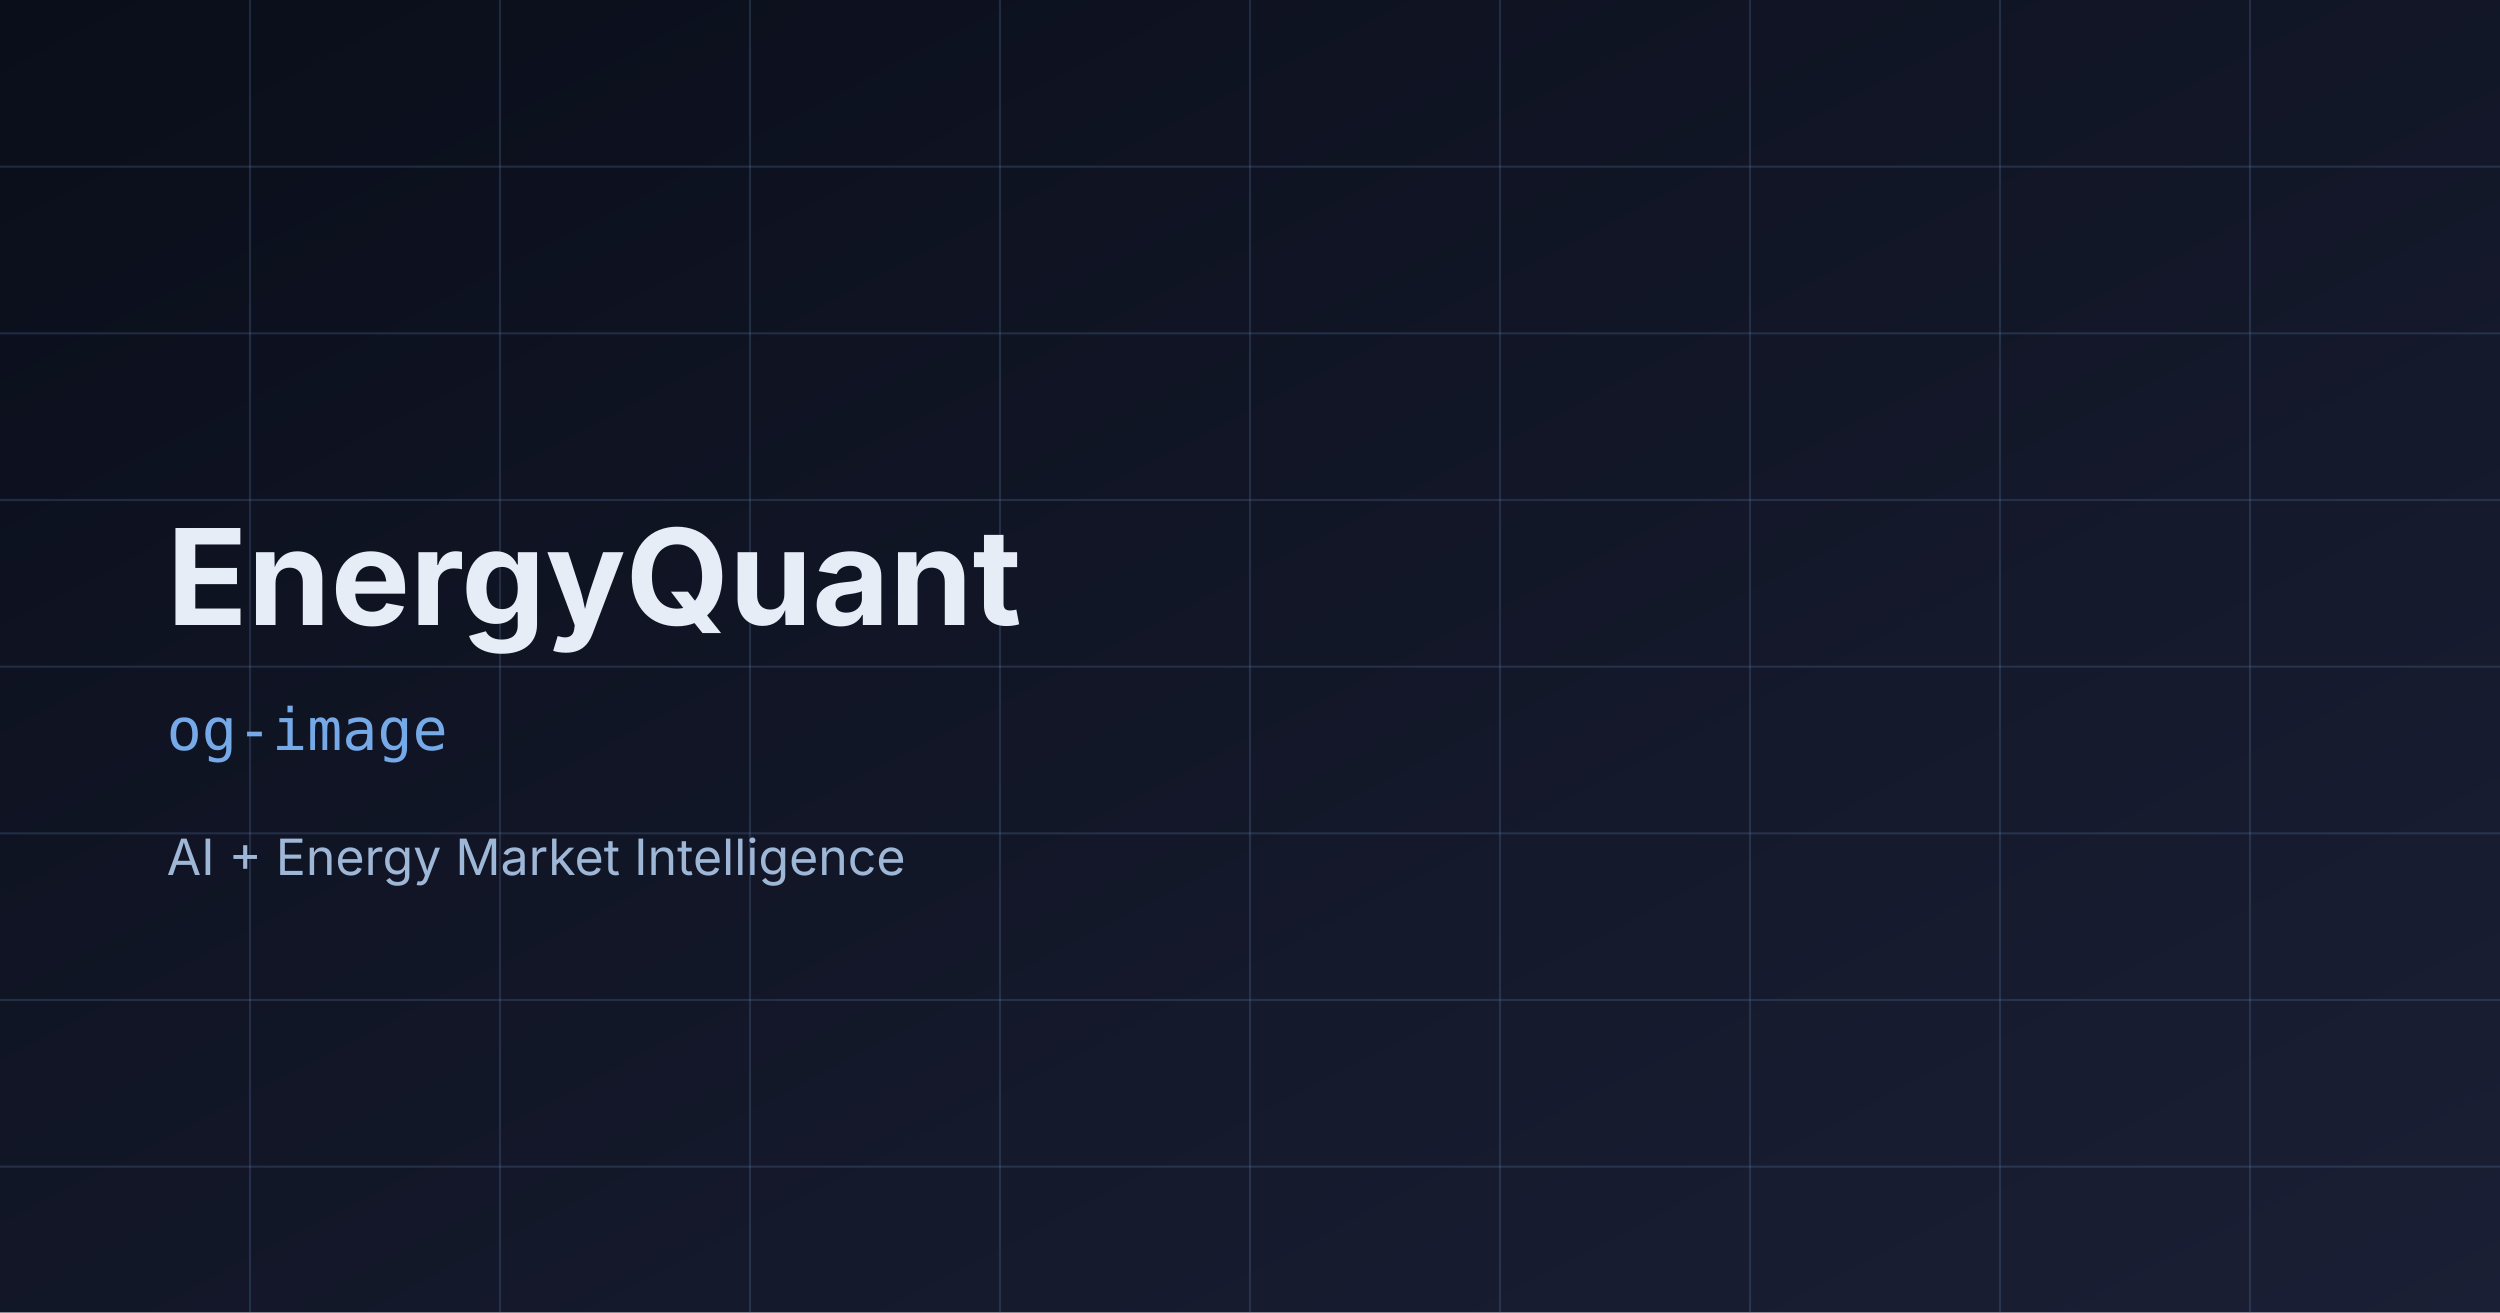
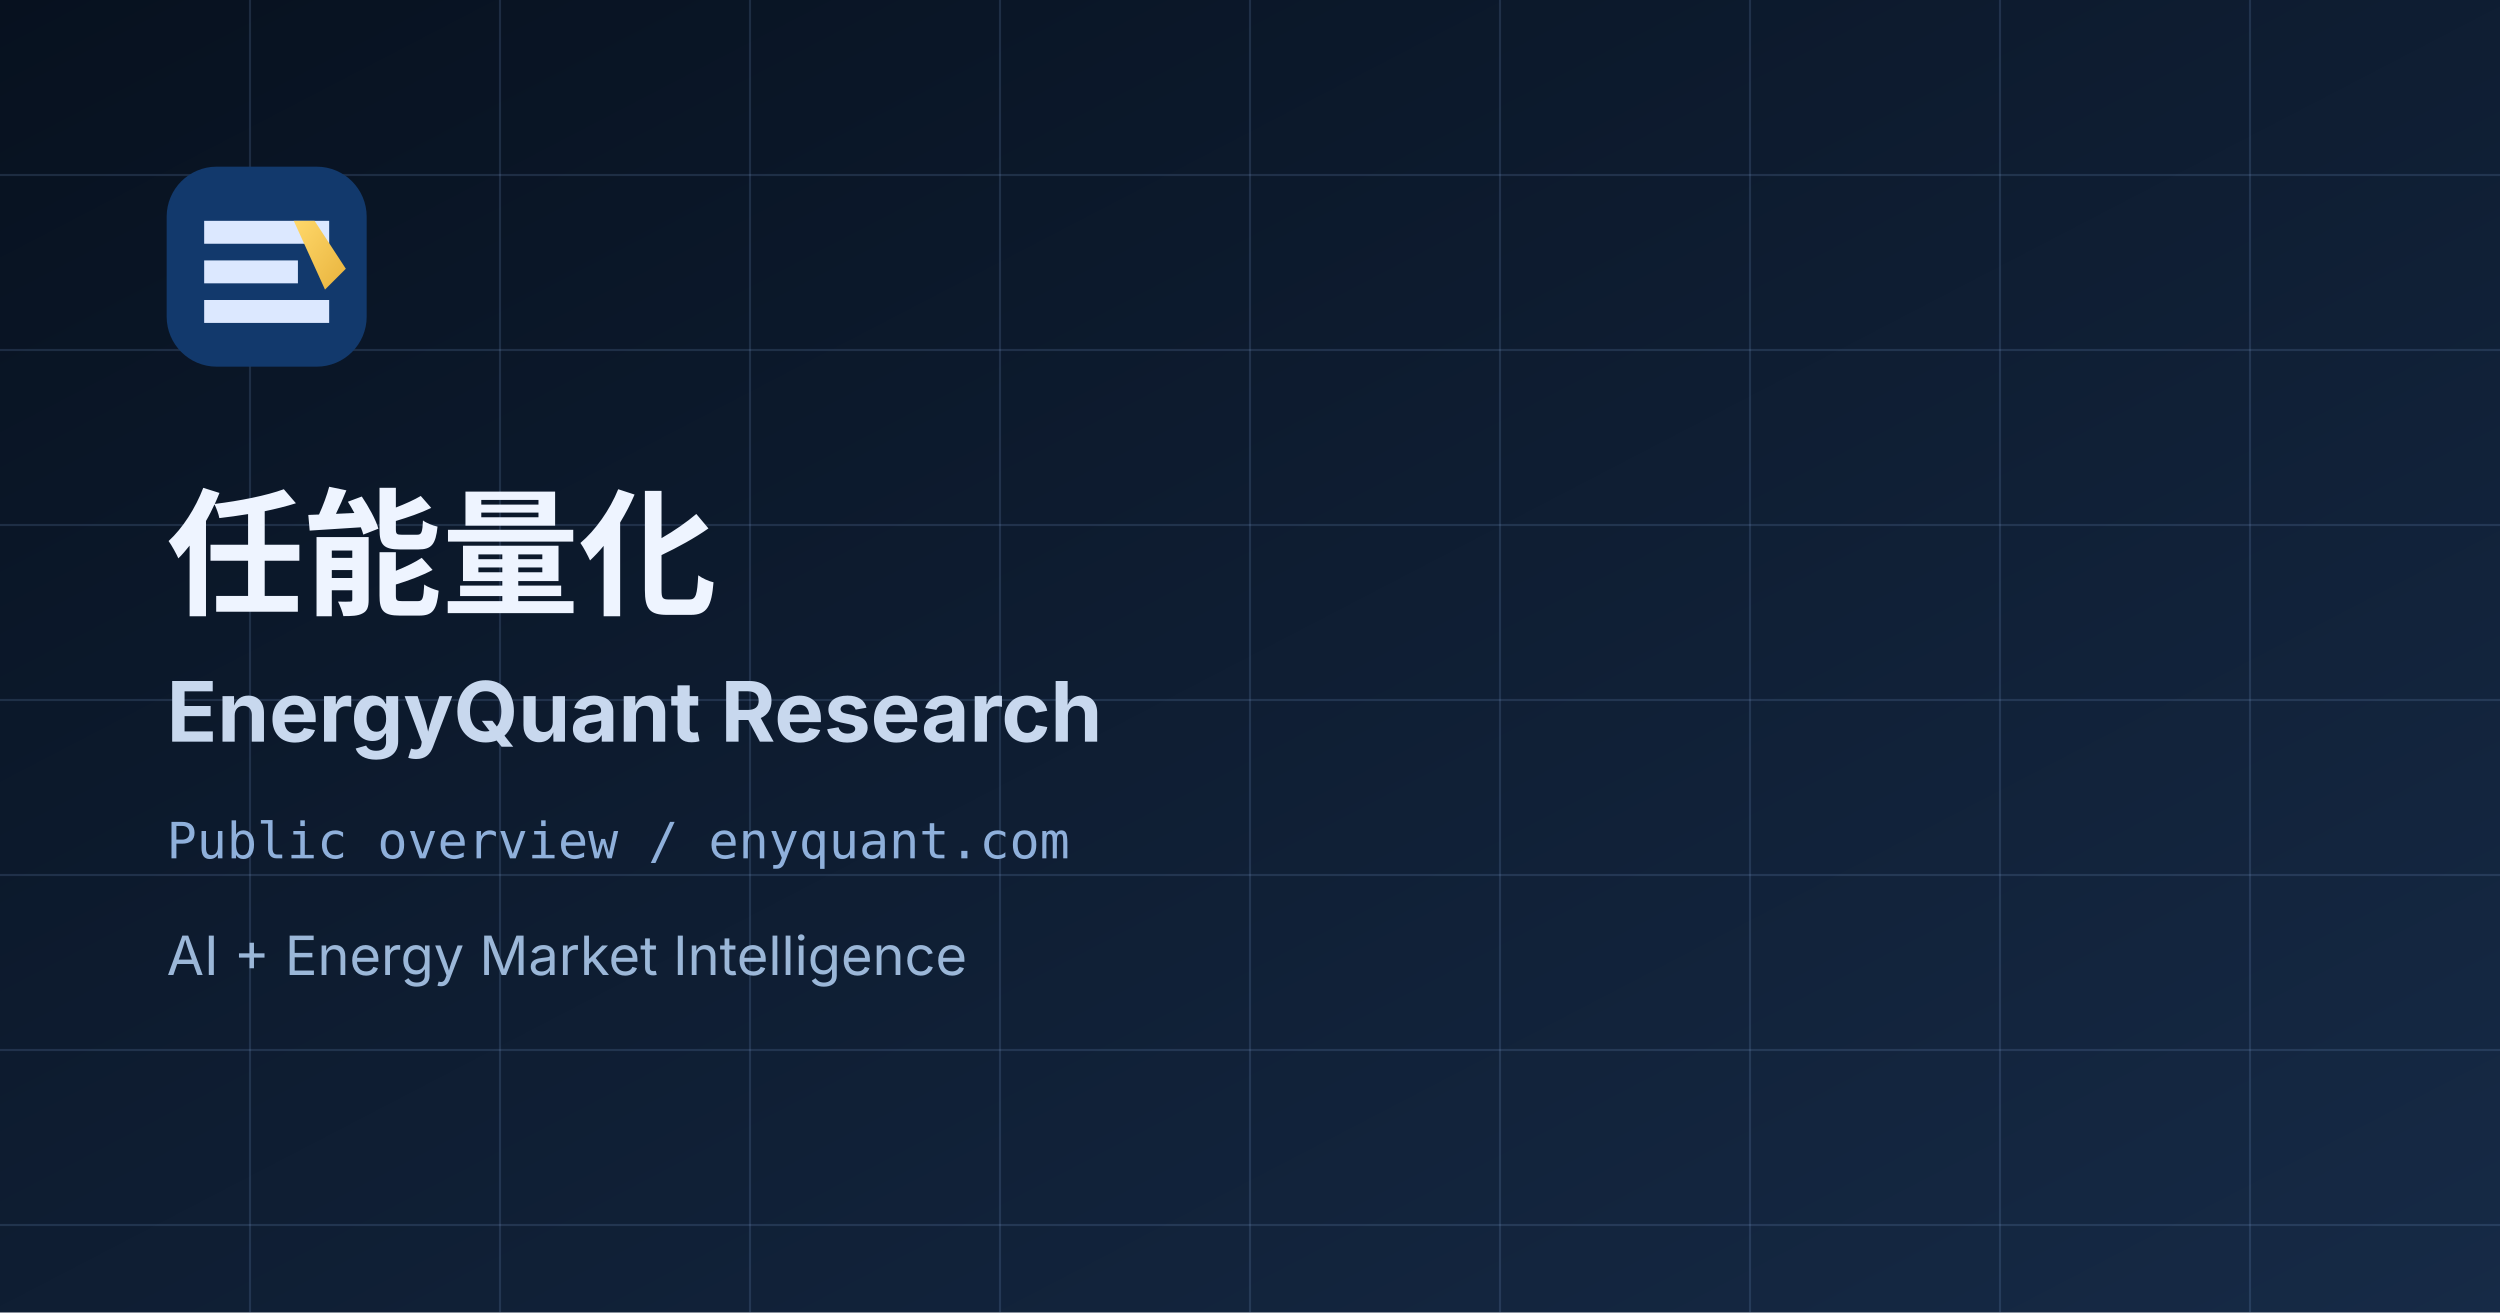
- <svg xmlns="http://www.w3.org/2000/svg" width="1200" height="630" viewBox="0 0 1200 630" role="img" aria-label="EnergyQuant og-image">
+ <svg xmlns="http://www.w3.org/2000/svg" width="1200" height="630" viewBox="0 0 1200 630" role="img" aria-label="任能量化 EnergyQuant Research - og-image">
  <defs>
    <linearGradient id="bg" x1="0" y1="0" x2="1" y2="1">
-       <stop offset="0%" stop-color="#0a0e1a" />
-       <stop offset="100%" stop-color="#1a1f35" />
+       <stop offset="0%" stop-color="#07111f" />
+       <stop offset="100%" stop-color="#162a46" />
+     </linearGradient>
+     <linearGradient id="accent" x1="0" y1="0" x2="1" y2="1">
+       <stop offset="0%" stop-color="#ffd86a" />
+       <stop offset="100%" stop-color="#e8b33d" />
    </linearGradient>
  </defs>
  <rect width="1200" height="630" fill="url(#bg)" />
-   <g stroke="#5e7fa8" stroke-opacity="0.25">
-     <path d="M0 80H1200M0 160H1200M0 240H1200M0 320H1200M0 400H1200M0 480H1200M0 560H1200" />
+   <g stroke="#7da0d2" stroke-opacity="0.18">
+     <path d="M0 84H1200M0 168H1200M0 252H1200M0 336H1200M0 420H1200M0 504H1200M0 588H1200" />
    <path d="M120 0V630M240 0V630M360 0V630M480 0V630M600 0V630M720 0V630M840 0V630M960 0V630M1080 0V630" />
  </g>
-   <text x="80" y="300" font-family="Inter, Arial, sans-serif" font-size="64" font-weight="700" fill="#e6edf7">EnergyQuant</text>
-   <text x="80" y="360" font-family="JetBrains Mono, monospace" font-size="28" fill="#76a9e8">og-image</text>
-   <text x="80" y="420" font-family="Inter, Arial, sans-serif" font-size="24" fill="#9fb7d6">AI + Energy Market Intelligence</text>
+   <g transform="translate(80 80)">
+     <rect x="0" y="0" width="96" height="96" rx="24" fill="#12396c" />
+     <path d="M18 26h60v11H18zM18 45h45v11H18zM18 64h60v11H18z" fill="#dce8ff" />
+     <path d="M61 26h10l15 23-10 10z" fill="url(#accent)" />
+   </g>
+   <text x="80" y="290" font-family="Inter, Arial, sans-serif" font-size="66" font-weight="800" fill="#eef4ff">任能量化</text>
+   <text x="80" y="356" font-family="Inter, Arial, sans-serif" font-size="40" font-weight="700" fill="#c8d8ee">EnergyQuant Research</text>
+   <text x="80" y="412" font-family="JetBrains Mono, monospace" font-size="24" fill="#8fb0db">Public overview / enyquant.com</text>
+   <text x="80" y="468" font-family="Inter, Arial, sans-serif" font-size="26" fill="#9bb7d8">AI + Energy Market Intelligence</text>
</svg>
